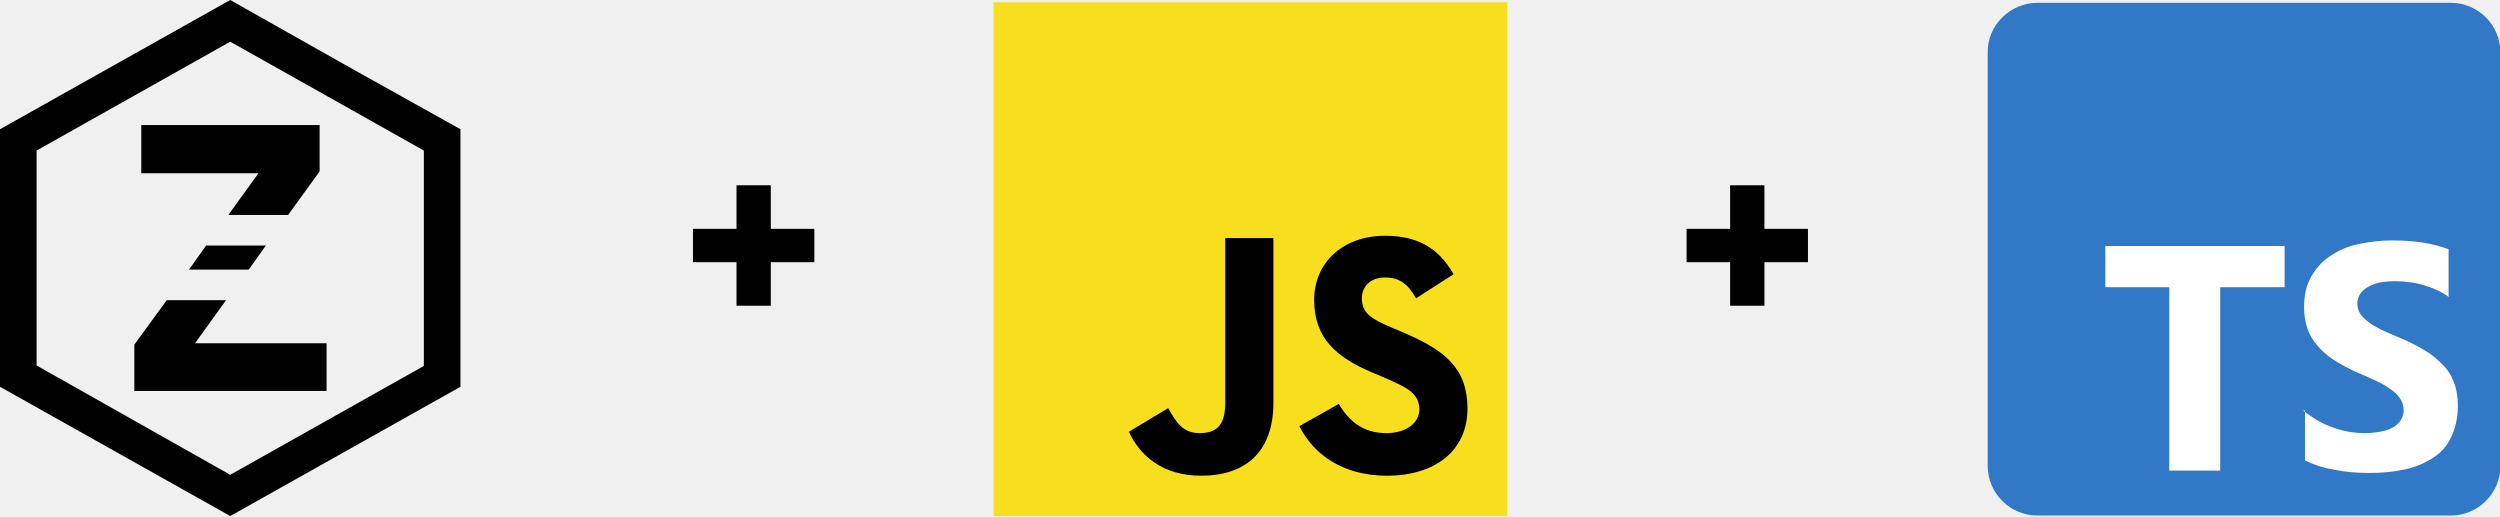
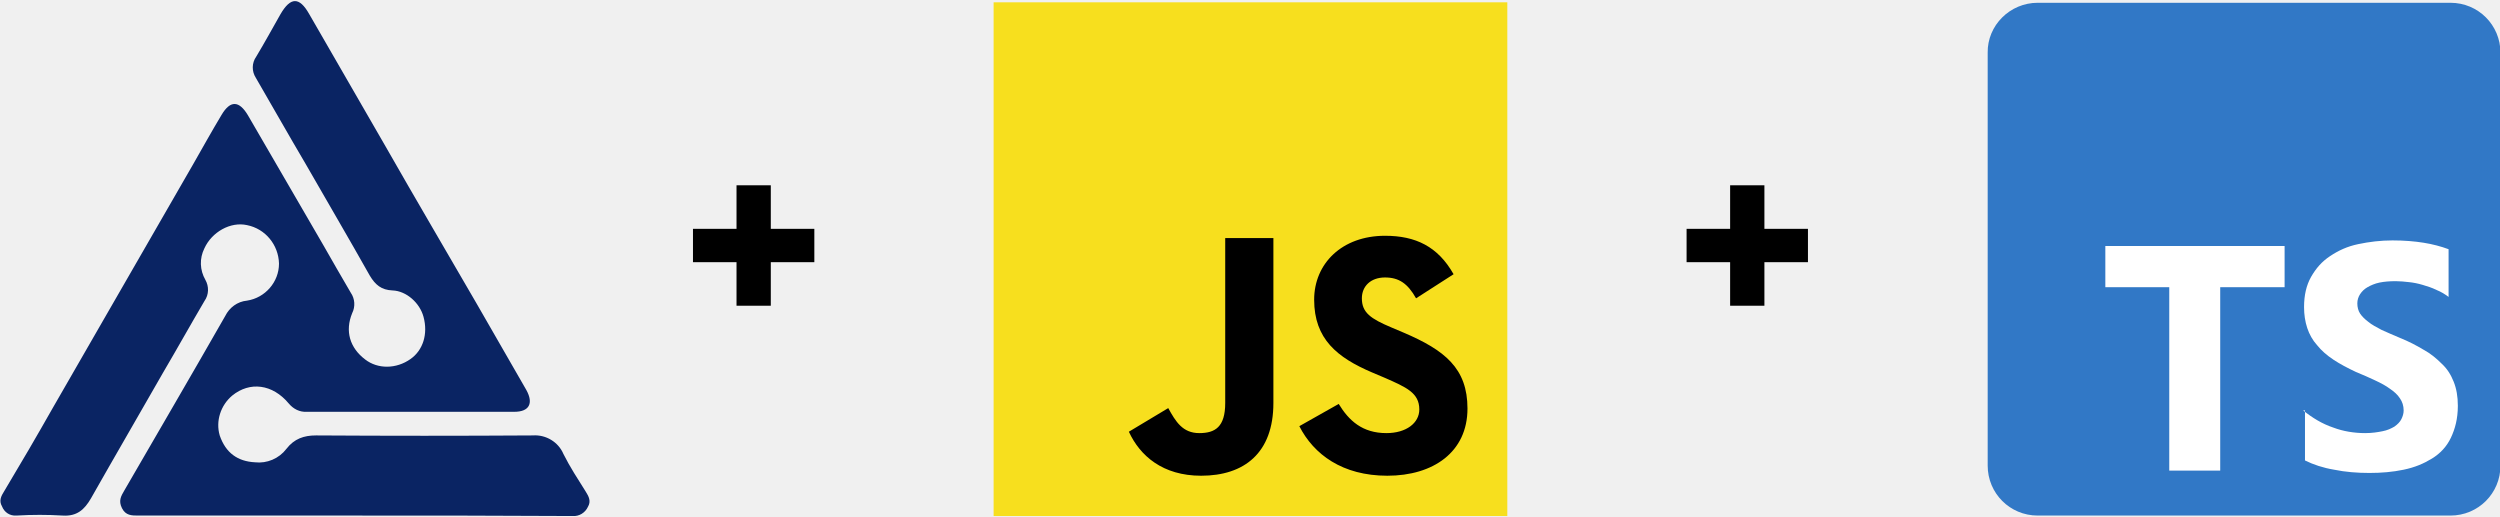
- <svg xmlns="http://www.w3.org/2000/svg" version="1.1" id="Layer_1" x="0px" y="0px" viewBox="0 0 539.7 111.4" style="enable-background:new 0 0 539.7 111.4;" xml:space="preserve">
+ <svg xmlns="http://www.w3.org/2000/svg" xmlns:xlink="http://www.w3.org/1999/xlink" version="1.1" id="Layer_1" x="0px" y="0px" viewBox="0 0 539.7 111.4" style="enable-background:new 0 0 539.7 111.4;" xml:space="preserve">
  <style type="text/css">
- 	.st0{fill-rule:evenodd;clip-rule:evenodd;}
- 	.st1{fill:#3178C6;}
- 	.st2{fill-rule:evenodd;clip-rule:evenodd;fill:#FFFFFF;}
- 	.st3{fill:#F7DF1E;}
+ 	.st0{fill:#3178C6;}
+ 	.st1{fill-rule:evenodd;clip-rule:evenodd;fill:#FFFFFF;}
+ 	.st2{fill:#F7DF1E;}
+ 	.st3{clip-path:url(#SVGID_3_);}
+ 	.st4{fill:#0A2463;}
</style>
  <g>
+     <path d="M159,40h7.4v9.4h9.4v7.2h-9.4V66H159v-9.4h-9.4v-7.2h9.4V40z" />
+   </g>
+   <g>
+     <path class="st0" d="M439.9,0.6H529c6,0,10.8,4.8,10.8,10.8v89.1c0,6-4.8,10.8-10.8,10.8h-89.1c-6,0-10.8-4.8-10.8-10.8V11.4   C429,5.5,433.9,0.6,439.9,0.6z" />
+     <path class="st1" d="M497.6,88.6v10.8c1.8,0.9,3.9,1.6,6.3,2c2.4,0.5,5,0.7,7.6,0.7c2.6,0,5-0.2,7.4-0.7s4.3-1.3,6.1-2.4   s3.2-2.6,4.1-4.5c0.9-1.9,1.5-4.1,1.5-6.9c0-2-0.3-3.7-0.9-5.2c-0.6-1.5-1.4-2.8-2.6-3.9c-1.1-1.1-2.4-2.2-3.9-3   c-1.5-0.9-3.2-1.8-5.2-2.6c-1.4-0.6-2.6-1.1-3.9-1.7c-1.1-0.6-2.1-1.1-2.8-1.7c-0.8-0.6-1.4-1.2-1.8-1.8c-0.4-0.6-0.6-1.4-0.6-2.2   c0-0.7,0.2-1.4,0.6-2s0.9-1.1,1.6-1.5s1.6-0.8,2.6-1s2.1-0.3,3.5-0.3c0.9,0,1.9,0.1,2.8,0.2c1,0.1,2,0.3,3,0.6s2,0.6,3,1.1   c1,0.4,1.8,0.9,2.6,1.5V53.8c-1.6-0.6-3.5-1.1-5.4-1.4s-4.1-0.5-6.7-0.5s-5,0.3-7.4,0.8s-4.3,1.4-6.1,2.6c-1.8,1.2-3,2.6-4.1,4.5   c-1,1.8-1.5,3.9-1.5,6.5c0,3.2,0.9,6.1,2.8,8.2c1.9,2.4,4.8,4.1,8.4,5.8c1.5,0.6,2.8,1.2,4.1,1.8c1.3,0.6,2.4,1.2,3.2,1.8   c0.9,0.6,1.7,1.3,2.2,2.1c0.5,0.7,0.8,1.6,0.8,2.6c0,0.7-0.2,1.3-0.5,1.9s-0.8,1.1-1.5,1.6c-0.7,0.4-1.5,0.8-2.6,1   c-1,0.2-2.2,0.4-3.7,0.4c-2.4,0-4.8-0.4-6.9-1.2c-2.4-0.8-4.5-2.1-6.5-3.7L497.6,88.6z M479.4,62h13.8v-8.9h-38.7V62h13.8v39.6h11   V62H479.4z" />
+   </g>
+   <g>
+     <rect x="214.5" y="0.5" class="st2" width="110.9" height="110.9" />
+     <path d="M289,87.2c2.2,3.6,5.1,6.3,10.3,6.3c4.3,0,7.1-2.2,7.1-5.1c0-3.6-2.8-4.8-7.6-6.9l-2.6-1.1c-7.5-3.2-12.5-7.2-12.5-15.7   c0-7.8,6-13.8,15.3-13.8c6.6,0,11.4,2.3,14.8,8.3l-8.1,5.2c-1.8-3.2-3.7-4.5-6.7-4.5c-3.1,0-5,1.9-5,4.5c0,3.1,1.9,4.4,6.4,6.3   l2.6,1.1c8.9,3.8,13.8,7.7,13.8,16.4c0,9.4-7.4,14.5-17.3,14.5c-9.7,0-15.9-4.6-19-10.7L289,87.2z M252.2,88.1   c1.6,2.9,3.1,5.4,6.7,5.4c3.4,0,5.6-1.3,5.6-6.5V51.4h10.4V87c0,10.8-6.3,15.7-15.6,15.7c-8.3,0-13.2-4.3-15.6-9.5L252.2,88.1z" />
+   </g>
+   <g>
+     <path d="M373.5,40h7.4v9.4h9.4v7.2h-9.4V66h-7.4v-9.4h-9.4v-7.2h9.4V40z" />
+   </g>
+   <g>
+     <defs>
+       <polygon id="SVGID_1_" points="11.1,26.1 11.2,26.1 11.1,26.1   " />
+     </defs>
+     <defs>
+       <polygon id="SVGID_2_" points="11,26 11,26 11,26   " />
+     </defs>
+     <clipPath id="SVGID_3_">
+       <use xlink:href="#SVGID_1_" style="overflow:visible;" />
+     </clipPath>
+     <clipPath id="SVGID_4_" class="st3">
+       <use xlink:href="#SVGID_2_" style="overflow:visible;" />
+     </clipPath>
+   </g>
+   <g transform="translate(59.63,0)">
    <g>
-       <path class="st0" d="M74.5,14L49.7,0L0,27.9v55.6l49.7,27.9l49.7-27.9V27.9L74.5,14L74.5,14z M70.7,20.8l20.8,11.7v46.5    l-41.8,23.5L7.9,78.9V32.5L49.7,9L70.7,20.8z" />
-       <path class="st0" d="M62.2,46.4L69,37V27H30.5v10.4h25.3l-6.5,9H62.2z M53.7,58.2l3.7-5.2H44.5l-3.7,5.2H53.7z M29,74.4v10h41.5    V74.1H42.1l6.7-9.3H36L29,74.4z" />
-     </g>
-     <g>
-       <path d="M159,40h7.4v9.4h9.4v7.2h-9.4V66H159v-9.4h-9.4v-7.2h9.4V40z" />
-     </g>
-     <g>
-       <path class="st1" d="M439.9,0.6h89.1c6,0,10.8,4.8,10.8,10.8v89.1c0,6-4.8,10.8-10.8,10.8h-89.1c-6,0-10.8-4.8-10.8-10.8V11.4    C429,5.5,433.9,0.6,439.9,0.6z" />
-       <path class="st2" d="M497.6,88.6v10.8c1.8,0.9,3.9,1.6,6.3,2c2.4,0.5,5,0.7,7.6,0.7c2.6,0,5-0.2,7.4-0.7c2.4-0.5,4.3-1.3,6.1-2.4    c1.8-1.1,3.2-2.6,4.1-4.5c0.9-1.9,1.5-4.1,1.5-6.9c0-2-0.3-3.7-0.9-5.2c-0.6-1.5-1.4-2.8-2.6-3.9c-1.1-1.1-2.4-2.2-3.9-3    c-1.5-0.9-3.2-1.8-5.2-2.6c-1.4-0.6-2.6-1.1-3.9-1.7c-1.1-0.6-2.1-1.1-2.8-1.7c-0.8-0.6-1.4-1.2-1.8-1.8c-0.4-0.6-0.6-1.4-0.6-2.2    c0-0.7,0.2-1.4,0.6-2s0.9-1.1,1.6-1.5c0.7-0.4,1.6-0.8,2.6-1c1-0.2,2.1-0.3,3.5-0.3c0.9,0,1.9,0.1,2.8,0.2c1,0.1,2,0.3,3,0.6    c1,0.3,2,0.6,3,1.1c1,0.4,1.8,0.9,2.6,1.5V53.8c-1.6-0.6-3.5-1.1-5.4-1.4s-4.1-0.5-6.7-0.5s-5,0.3-7.4,0.8    c-2.4,0.5-4.3,1.4-6.1,2.6c-1.8,1.2-3,2.6-4.1,4.5c-1,1.8-1.5,3.9-1.5,6.5c0,3.2,0.9,6.1,2.8,8.2c1.9,2.4,4.8,4.1,8.4,5.8    c1.5,0.6,2.8,1.2,4.1,1.8c1.3,0.6,2.4,1.2,3.2,1.8c0.9,0.6,1.7,1.3,2.2,2.1c0.5,0.7,0.8,1.6,0.8,2.6c0,0.7-0.2,1.3-0.5,1.9    c-0.3,0.6-0.8,1.1-1.5,1.6c-0.7,0.4-1.5,0.8-2.6,1c-1,0.2-2.2,0.4-3.7,0.4c-2.4,0-4.8-0.4-6.9-1.2c-2.4-0.8-4.5-2.1-6.5-3.7    L497.6,88.6z M479.4,62h13.8v-8.9h-38.7V62h13.8v39.6h11V62z" />
-     </g>
-     <g>
-       <rect x="214.5" y="0.5" class="st3" width="110.9" height="110.9" />
-       <path d="M289,87.2c2.2,3.6,5.1,6.3,10.3,6.3c4.3,0,7.1-2.2,7.1-5.1c0-3.6-2.8-4.8-7.6-6.9l-2.6-1.1c-7.5-3.2-12.5-7.2-12.5-15.7    c0-7.8,6-13.8,15.3-13.8c6.6,0,11.4,2.3,14.8,8.3l-8.1,5.2c-1.8-3.2-3.7-4.5-6.7-4.5c-3.1,0-5,1.9-5,4.5c0,3.1,1.9,4.4,6.4,6.3    l2.6,1.1c8.9,3.8,13.8,7.7,13.8,16.4c0,9.4-7.4,14.5-17.3,14.5c-9.7,0-15.9-4.6-19-10.7L289,87.2z M252.2,88.1    c1.6,2.9,3.1,5.4,6.7,5.4c3.4,0,5.6-1.3,5.6-6.5V51.4h10.4V87c0,10.8-6.3,15.7-15.6,15.7c-8.3,0-13.2-4.3-15.6-9.5L252.2,88.1z" />
-     </g>
-     <g>
-       <path d="M373.5,40h7.4v9.4h9.4v7.2h-9.4V66h-7.4v-9.4h-9.4v-7.2h9.4V40z" />
+       <path class="st4" d="M16.8,111.3h-46.6c-1.4,0-2.7,0-3.5-1.6c-0.8-1.6-0.2-2.6,0.5-3.8c7.3-12.6,14.6-25.1,21.8-37.7    c0.9-1.8,2.6-3.1,4.7-3.3c3.9-0.6,6.9-4,6.9-8c-0.1-4-2.9-7.5-6.9-8.3c-3.6-0.8-7.6,1.5-9.2,5c-1.1,2.2-1,4.7,0.2,6.8    c0.8,1.4,0.8,3.2-0.2,4.6c-3,5.1-5.9,10.3-8.9,15.4c-5.2,9.1-10.5,18.2-15.6,27.2c-1.4,2.4-3,3.9-6.1,3.7c-3.3-0.2-6.6-0.2-10,0    c-1.4,0.1-2.6-0.7-3.1-2c-0.7-1.2-0.2-2.2,0.5-3.3c3.6-6,7.1-12,10.5-18c3.8-6.6,7.6-13.2,11.4-19.8l18.9-32.8    c2-3.5,4-7.1,6.1-10.6c1.9-3.2,3.8-3.1,5.7,0.1c5.4,9.3,10.8,18.6,16.2,27.9c2,3.5,4,7,6,10.4c0.9,1.3,1,3,0.3,4.4    c-1.6,3.9-0.5,7.5,2.8,10c2.7,2.1,6.7,2.1,9.8-0.1c2.7-1.9,3.8-5.4,2.8-9.1c-0.8-3-3.7-5.6-6.7-5.7c-2.4-0.1-3.7-1.2-4.9-3.2    C15.7,51.5,11,43.5,6.3,35.3C2.7,29.2-0.8,23-4.4,16.8c-0.9-1.4-0.9-3.2,0.1-4.6c1.8-3,3.5-6.1,5.2-9.1C3.1-0.7,5-0.7,7.1,3    c5.5,9.5,11,19.1,16.5,28.6C30.1,43,36.7,54.2,43.3,65.6c3.6,6.2,7.1,12.4,10.7,18.6c1.6,2.9,0.6,4.7-2.6,4.7H6.6    c-1.5,0.1-2.9-0.6-3.9-1.8c-3.5-4.2-8.4-4.8-12.2-1.7c-2.5,2.1-3.6,5.5-2.7,8.6c1.3,3.8,3.9,5.6,7.6,5.8c2.6,0.3,5.2-0.8,6.8-2.9    C3.9,94.7,6,94,8.6,94c15.6,0.1,31.2,0.1,46.8,0c2.8-0.2,5.5,1.4,6.6,4c1.4,2.8,3.1,5.4,4.8,8.1c0.7,1.1,1.2,2.1,0.5,3.3    c-0.6,1.3-1.9,2.1-3.3,2C48.2,111.3,32.5,111.3,16.8,111.3L16.8,111.3z" />
    </g>
  </g>
</svg>
